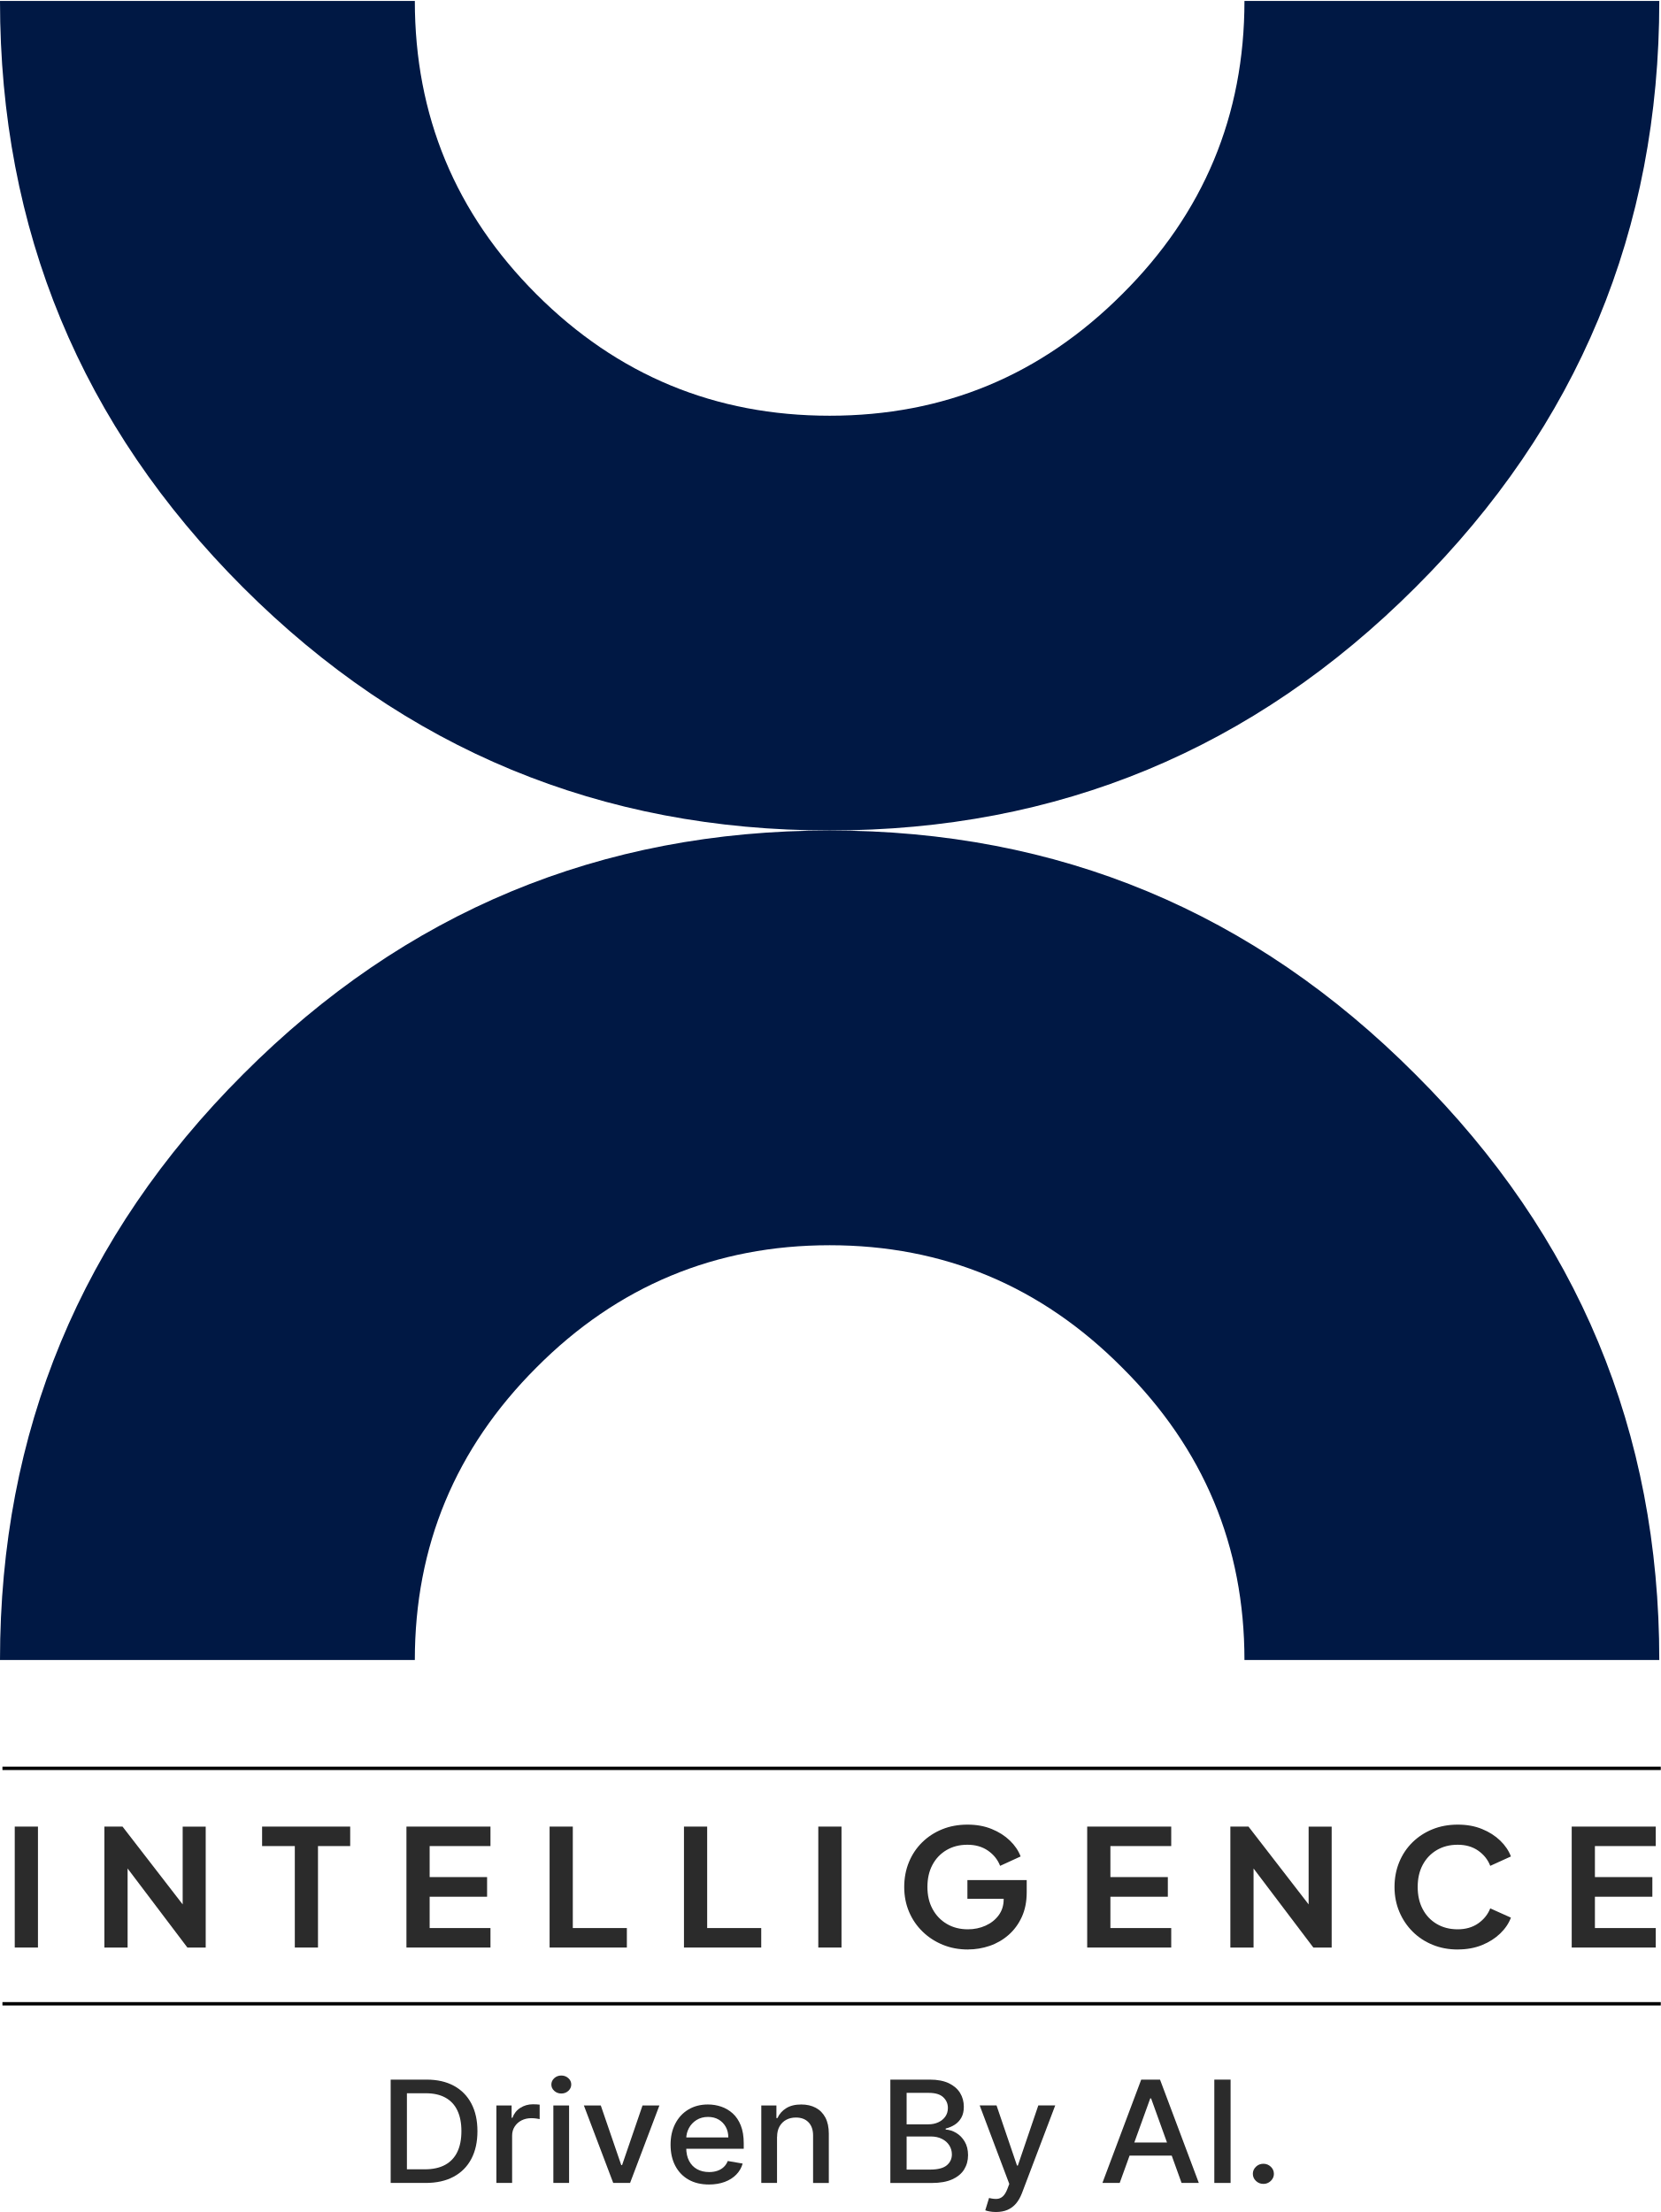
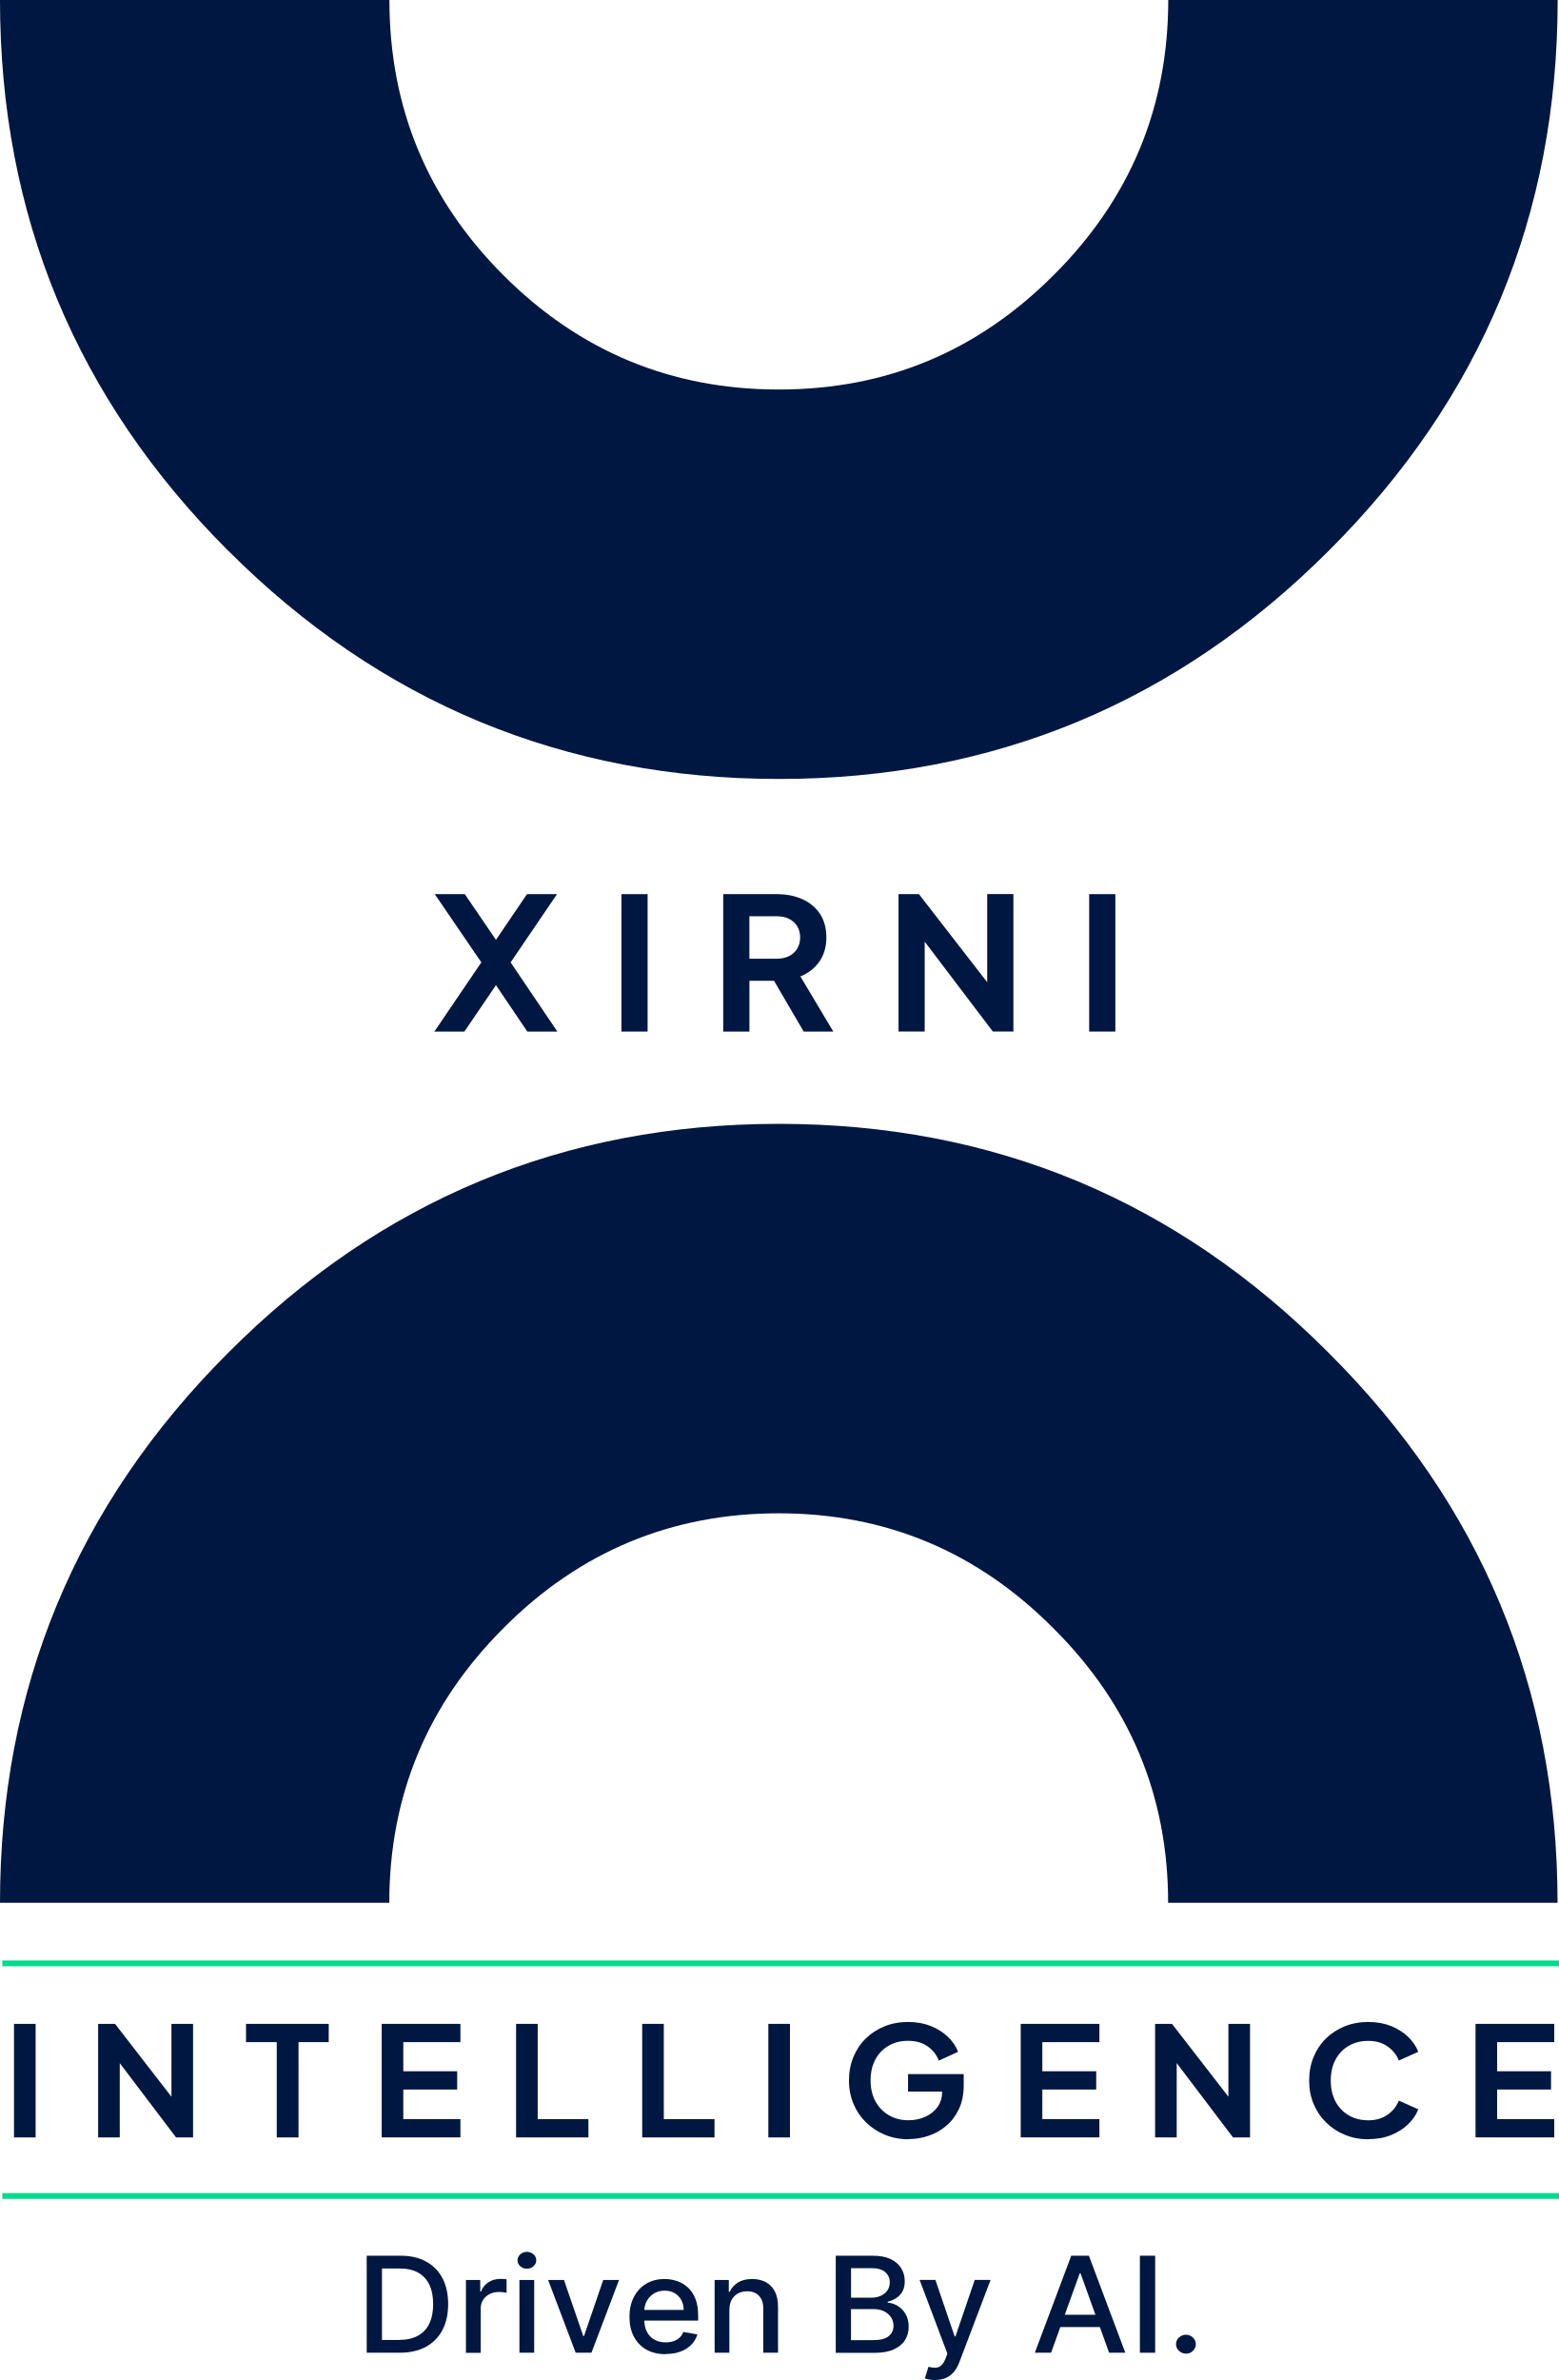
- <svg xmlns="http://www.w3.org/2000/svg" id="Layer_2" data-name="Layer 2" viewBox="0 0 491.01 653.99">
+ <svg xmlns="http://www.w3.org/2000/svg" id="Layer_1" data-name="Layer 1" viewBox="0 0 270.51 412.87">
  <defs>
    <style>
-       .cls-1, .cls-2 {
-         fill: none;
-       }
- 
-       .cls-3 {
-         fill: #2b2b2b;
-       }
- 
-       .cls-4 {
-         fill: #001844;
+       .cls-1 {
+         fill: #001741;
      }

      .cls-2 {
-         stroke: #000;
+         fill: none;
+         stroke: #00dc8d;
        stroke-miterlimit: 10;
      }
    </style>
  </defs>
-   <g id="Layer_1-2" data-name="Layer 1">
+   <g>
    <g>
-       <rect class="cls-1" x=".66" width="490.34" height="490.81" />
+       <path class="cls-1" d="M69.32,408.14h-5.69v-16.83h5.87c1.72,0,3.2.34,4.43,1.01,1.23.67,2.18,1.63,2.84,2.88.66,1.25.99,2.75.99,4.5s-.33,3.26-1,4.52-1.63,2.23-2.89,2.91c-1.26.68-2.78,1.01-4.56,1.01ZM66.28,405.92h2.89c1.34,0,2.45-.24,3.34-.73.89-.48,1.55-1.19,1.99-2.11.44-.92.66-2.05.66-3.38s-.22-2.44-.66-3.36c-.44-.92-1.09-1.62-1.95-2.1s-1.94-.71-3.22-.71h-3.05v12.39Z" />
+       <path class="cls-1" d="M80.85,408.14v-12.62h2.48v2.01h.14c.24-.68.66-1.21,1.27-1.61.61-.39,1.3-.59,2.07-.59.16,0,.35,0,.57.02.22.01.39.02.52.04v2.35c-.1-.03-.29-.06-.55-.09-.26-.04-.53-.05-.79-.05-.61,0-1.14.12-1.62.37-.47.24-.84.58-1.12,1.01-.27.43-.41.92-.41,1.47v7.71h-2.56Z" />
+       <path class="cls-1" d="M91.42,393.57c-.45,0-.83-.14-1.14-.43-.32-.29-.48-.63-.48-1.03s.16-.75.48-1.04c.32-.29.7-.43,1.14-.43s.83.14,1.15.43c.32.29.48.63.48,1.03s-.16.75-.48,1.04c-.32.29-.7.43-1.15.43ZM90.13,408.14v-12.62h2.56v12.62h-2.56Z" />
+       <path class="cls-1" d="M107.41,395.52l-4.78,12.62h-2.74l-4.78-12.62h2.75l3.34,9.71h.14l3.33-9.71h2.75Z" />
+       <path class="cls-1" d="M115.49,408.39c-1.3,0-2.41-.27-3.35-.8-.93-.53-1.65-1.29-2.16-2.26s-.76-2.11-.76-3.42.25-2.43.76-3.42c.51-.99,1.21-1.76,2.13-2.31s1.98-.83,3.2-.83c.74,0,1.46.12,2.16.35.7.24,1.32.61,1.88,1.11s.99,1.16,1.31,1.96c.32.8.48,1.78.48,2.92v.87h-10.47v-1.84h7.96c0-.65-.14-1.22-.41-1.72-.27-.5-.66-.9-1.15-1.19-.49-.29-1.07-.44-1.74-.44-.72,0-1.35.17-1.88.5-.53.34-.95.78-1.23,1.32-.29.54-.43,1.12-.43,1.75v1.44c0,.84.16,1.56.47,2.15.31.59.75,1.04,1.31,1.35s1.21.46,1.96.46c.49,0,.93-.07,1.33-.2.4-.13.75-.33,1.04-.6s.51-.6.67-1l2.43.42c-.19.68-.54,1.28-1.04,1.79-.5.51-1.13.91-1.88,1.19-.75.28-1.61.42-2.57.42Z" />
+       <path class="cls-1" d="M126.56,400.64v7.5h-2.56v-12.62h2.46v2.05h.16c.3-.67.78-1.21,1.43-1.61s1.47-.61,2.46-.61c.9,0,1.68.18,2.36.54.67.36,1.2.89,1.57,1.6s.56,1.58.56,2.62v8.03h-2.56v-7.73c0-.91-.25-1.63-.75-2.15-.5-.52-1.18-.78-2.05-.78-.59,0-1.12.12-1.58.37-.46.25-.82.61-1.09,1.08s-.4,1.04-.4,1.71Z" />
+       <path class="cls-1" d="M145.02,408.14v-16.83h6.43c1.25,0,2.28.2,3.1.59.82.39,1.43.92,1.83,1.59.41.67.61,1.41.61,2.25,0,.7-.13,1.29-.4,1.77-.27.48-.63.86-1.08,1.15-.45.29-.94.5-1.48.63v.17c.58.03,1.15.21,1.71.54.56.33,1.02.8,1.38,1.41.37.61.55,1.35.55,2.22s-.21,1.63-.63,2.31c-.42.68-1.07,1.22-1.94,1.62-.88.4-1.99.6-3.35.6h-6.73ZM147.67,398.59h3.55c.59,0,1.13-.11,1.61-.33.48-.22.86-.53,1.14-.92.28-.4.42-.87.42-1.41,0-.7-.25-1.28-.76-1.75-.51-.47-1.29-.71-2.34-.71h-3.62v5.12ZM147.67,405.96h3.82c1.27,0,2.18-.24,2.73-.71.55-.47.82-1.06.82-1.77,0-.53-.14-1.02-.42-1.46-.28-.44-.68-.8-1.2-1.06-.52-.26-1.13-.39-1.84-.39h-3.92v5.39Z" />
+       <path class="cls-1" d="M162.23,412.87c-.38,0-.73-.03-1.05-.09s-.55-.12-.7-.19l.62-2.01c.47.12.89.17,1.25.16.37-.02.69-.15.97-.39.28-.25.53-.65.75-1.21l.32-.84-4.82-12.79h2.74l3.34,9.8h.14l3.34-9.8h2.75l-5.43,14.31c-.25.66-.57,1.21-.96,1.67-.39.46-.85.8-1.39,1.03-.54.23-1.16.34-1.87.34Z" />
+       <path class="cls-1" d="M182.37,408.14h-2.81l6.32-16.83h3.06l6.32,16.83h-2.81l-4.96-13.77h-.14l-4.97,13.77ZM182.85,401.55h9.12v2.14h-9.12v-2.14Z" />
+       <path class="cls-1" d="M200.44,391.31v16.83h-2.65v-16.83h2.65Z" />
+       <path class="cls-1" d="M205.78,408.29c-.47,0-.87-.16-1.21-.48-.34-.32-.51-.71-.51-1.16s.17-.83.51-1.15c.34-.32.74-.48,1.21-.48s.87.16,1.21.48c.34.32.51.71.51,1.15,0,.3-.08.58-.24.83-.16.25-.36.45-.62.6-.26.15-.54.22-.86.22Z" />
+     </g>
+     <g>
      <g>
-         <path class="cls-3" d="M125.81,645.4h-10.32v-30.55h10.64c3.12,0,5.8.61,8.05,1.83,2.24,1.22,3.96,2.96,5.16,5.24,1.2,2.27,1.8,4.99,1.8,8.17s-.6,5.92-1.81,8.2c-1.21,2.29-2.95,4.04-5.24,5.27-2.28,1.23-5.04,1.84-8.28,1.84ZM120.3,641.37h5.24c2.43,0,4.45-.44,6.05-1.32,1.61-.88,2.81-2.16,3.61-3.83.8-1.68,1.2-3.72,1.2-6.14s-.4-4.43-1.19-6.1c-.79-1.67-1.97-2.94-3.54-3.8-1.57-.87-3.51-1.3-5.84-1.3h-5.54v22.49Z" />
-         <path class="cls-3" d="M146.74,645.4v-22.91h4.5v3.64h.25c.44-1.23,1.21-2.21,2.31-2.92s2.36-1.07,3.76-1.07c.29,0,.64,0,1.03.03.4.02.71.04.94.08v4.27c-.19-.05-.52-.11-1-.17s-.95-.1-1.43-.1c-1.1,0-2.08.22-2.93.66-.86.44-1.53,1.05-2.03,1.83-.5.78-.75,1.67-.75,2.66v13.99h-4.65Z" />
-         <path class="cls-3" d="M165.93,618.96c-.81,0-1.5-.26-2.08-.78-.58-.52-.86-1.15-.86-1.87s.29-1.37.86-1.89c.58-.52,1.27-.78,2.08-.78s1.5.26,2.08.78c.58.52.86,1.15.86,1.87s-.29,1.36-.86,1.89c-.58.52-1.27.78-2.08.78ZM163.58,645.4v-22.91h4.65v22.91h-4.65Z" />
-         <path class="cls-3" d="M194.93,622.49l-8.67,22.91h-4.98l-8.68-22.91h5l6.05,17.63h.25l6.04-17.63h5Z" />
-         <path class="cls-3" d="M209.61,645.86c-2.36,0-4.38-.48-6.08-1.45-1.7-.97-3-2.34-3.92-4.1-.92-1.76-1.38-3.83-1.38-6.21s.46-4.41,1.38-6.2c.92-1.79,2.2-3.19,3.86-4.19,1.65-1,3.59-1.51,5.81-1.51,1.35,0,2.66.21,3.92.64,1.27.43,2.4,1.1,3.41,2.01,1.01.92,1.8,2.1,2.38,3.56.58,1.46.87,3.22.87,5.3v1.58h-19v-3.34h14.44c0-1.17-.25-2.21-.75-3.12-.5-.91-1.2-1.63-2.09-2.16-.9-.53-1.95-.79-3.15-.79-1.31,0-2.45.31-3.42.92-.97.61-1.72,1.41-2.24,2.39s-.79,2.04-.79,3.18v2.61c0,1.53.28,2.83.85,3.91.56,1.07,1.36,1.89,2.37,2.45,1.02.56,2.2.84,3.56.84.88,0,1.69-.12,2.41-.37.73-.24,1.35-.61,1.88-1.1.53-.49.93-1.09,1.21-1.8l4.4.76c-.35,1.24-.98,2.33-1.89,3.26-.91.93-2.04,1.65-3.41,2.16s-2.92.77-4.66.77Z" />
-         <path class="cls-3" d="M229.7,631.8v13.6h-4.65v-22.91h4.47v3.73h.3c.55-1.21,1.41-2.19,2.59-2.92,1.18-.74,2.66-1.1,4.46-1.1,1.63,0,3.06.33,4.28.98,1.22.65,2.17,1.62,2.85,2.9.67,1.28,1.01,2.87,1.01,4.76v14.57h-4.65v-14.04c0-1.66-.45-2.96-1.35-3.9-.9-.94-2.14-1.41-3.72-1.41-1.08,0-2.04.22-2.87.67-.83.45-1.49,1.1-1.98,1.96s-.72,1.9-.72,3.11Z" />
-         <path class="cls-3" d="M263.2,645.4v-30.55h11.67c2.26,0,4.13.36,5.62,1.07,1.48.71,2.59,1.67,3.33,2.88s1.1,2.57,1.1,4.08c0,1.27-.24,2.34-.73,3.21-.49.87-1.14,1.57-1.95,2.09-.81.52-1.71.9-2.68,1.14v.3c1.06.05,2.09.38,3.1.98,1.01.6,1.85,1.45,2.51,2.56s1,2.45,1,4.03-.38,2.96-1.14,4.2c-.76,1.24-1.94,2.22-3.52,2.94-1.59.72-3.62,1.08-6.08,1.08h-12.22ZM268.01,628.07h6.44c1.08,0,2.05-.2,2.92-.6.87-.4,1.56-.96,2.07-1.68.51-.72.77-1.57.77-2.56,0-1.26-.46-2.32-1.38-3.18-.92-.86-2.34-1.28-4.25-1.28h-6.57v9.29ZM268.01,641.45h6.94c2.3,0,3.95-.43,4.95-1.28,1-.85,1.49-1.92,1.49-3.21,0-.96-.25-1.85-.76-2.66-.51-.81-1.23-1.45-2.17-1.92-.94-.48-2.05-.72-3.34-.72h-7.11v9.78Z" />
-         <path class="cls-3" d="M294.44,653.99c-.7,0-1.33-.05-1.9-.16-.57-.1-1-.22-1.28-.34l1.12-3.65c.85.22,1.61.31,2.27.28.66-.03,1.25-.27,1.77-.72.51-.45.97-1.18,1.36-2.19l.58-1.52-8.75-23.21h4.98l6.05,17.78h.25l6.05-17.78h5l-9.85,25.97c-.46,1.19-1.04,2.21-1.74,3.04-.71.83-1.55,1.45-2.52,1.87-.98.42-2.11.63-3.39.63Z" />
-         <path class="cls-3" d="M330.99,645.4h-5.1l11.47-30.55h5.56l11.47,30.55h-5.1l-9.01-25h-.25l-9.03,25ZM331.85,633.44h16.56v3.88h-16.56v-3.88Z" />
-         <path class="cls-3" d="M363.78,614.85v30.55h-4.81v-30.55h4.81Z" />
-         <path class="cls-3" d="M373.47,645.68c-.85,0-1.58-.29-2.19-.87-.61-.58-.92-1.29-.92-2.11s.31-1.51.92-2.1c.61-.58,1.34-.87,2.19-.87s1.58.29,2.19.87c.61.58.92,1.28.92,2.1,0,.55-.14,1.05-.43,1.5-.29.45-.66.81-1.13,1.08s-.99.4-1.56.4Z" />
+         <path class="cls-1" d="M2.43,370.79v-19.7h3.75v19.7h-3.75Z" />
+         <path class="cls-1" d="M17.03,370.79v-19.7h2.93l11.31,14.6-1.52.29v-14.89h3.75v19.7h-2.95l-11.15-14.71,1.38-.29v15h-3.75Z" />
+         <path class="cls-1" d="M48.02,370.79v-16.53h-5.33v-3.17h14.35v3.17h-5.24v16.53h-3.78Z" />
+         <path class="cls-1" d="M66.23,370.79v-19.7h13.66v3.17h-9.91v5.05h9.35v3.17h-9.35v5.13h9.91v3.17h-13.66Z" />
+         <path class="cls-1" d="M89.55,370.79v-19.7h3.75v16.53h8.8v3.17h-12.56Z" />
+         <path class="cls-1" d="M111.43,370.79v-19.7h3.75v16.53h8.8v3.17h-12.56Z" />
+         <path class="cls-1" d="M133.32,370.79v-19.7h3.75v19.7h-3.75Z" />
+         <path class="cls-1" d="M157.65,371.11c-1.47,0-2.83-.26-4.08-.77-1.25-.51-2.35-1.23-3.28-2.14-.94-.92-1.67-1.99-2.19-3.23-.52-1.23-.79-2.58-.79-4.05s.25-2.82.76-4.06c.51-1.24,1.22-2.32,2.15-3.23.93-.91,2.02-1.61,3.27-2.12,1.25-.5,2.61-.75,4.08-.75s2.79.24,3.96.71c1.17.48,2.16,1.11,2.97,1.89.81.79,1.39,1.64,1.74,2.58l-3.34,1.53c-.39-1.02-1.04-1.85-1.96-2.49s-2.04-.95-3.37-.95-2.42.29-3.41.87c-.98.58-1.75,1.38-2.29,2.41-.54,1.02-.81,2.22-.81,3.6s.28,2.58.84,3.61c.56,1.03,1.34,1.84,2.33,2.42.99.58,2.13.87,3.42.87,1.05,0,2.01-.2,2.9-.6.88-.4,1.59-.96,2.12-1.69.53-.73.8-1.6.8-2.6v-1.51l1.71,1.43h-7.62v-3.04h9.66v1.98c0,1.52-.27,2.86-.8,4.02-.53,1.16-1.26,2.14-2.17,2.92-.91.79-1.94,1.38-3.08,1.77-1.14.4-2.32.59-3.53.59Z" />
+         <path class="cls-1" d="M177.11,370.79v-19.7h13.66v3.17h-9.91v5.05h9.35v3.17h-9.35v5.13h9.91v3.17h-13.66Z" />
+         <path class="cls-1" d="M200.43,370.79v-19.7h2.93l11.31,14.6-1.52.29v-14.89h3.75v19.7h-2.95l-11.15-14.71,1.38-.29v15h-3.75Z" />
+         <path class="cls-1" d="M237.43,371.11c-1.47,0-2.83-.26-4.07-.77-1.24-.51-2.33-1.23-3.26-2.14-.93-.92-1.65-1.99-2.17-3.23s-.77-2.58-.77-4.05.25-2.82.76-4.06c.51-1.24,1.22-2.32,2.15-3.23.93-.91,2.02-1.61,3.27-2.12,1.25-.5,2.61-.75,4.08-.75s2.79.24,3.96.71c1.17.48,2.16,1.11,2.97,1.89.81.79,1.39,1.64,1.74,2.58l-3.37,1.51c-.39-.99-1.04-1.8-1.96-2.45-.92-.64-2.03-.96-3.34-.96s-2.42.29-3.41.87c-.98.58-1.75,1.38-2.29,2.41-.54,1.02-.81,2.22-.81,3.6s.27,2.58.81,3.61c.54,1.03,1.31,1.84,2.29,2.42.98.58,2.12.87,3.41.87s2.42-.32,3.34-.97c.92-.64,1.57-1.46,1.96-2.45l3.37,1.51c-.35.93-.93,1.79-1.74,2.58-.81.79-1.8,1.42-2.97,1.89-1.17.48-2.49.71-3.96.71Z" />
+         <path class="cls-1" d="M256.03,370.79v-19.7h13.66v3.17h-9.91v5.05h9.35v3.17h-9.35v5.13h9.91v3.17h-13.66Z" />
      </g>
-       <g>
-         <path class="cls-3" d="M4.36,575.8v-35.76h6.86v35.76h-6.86Z" />
-         <path class="cls-3" d="M30.86,575.8v-35.76h5.36l20.48,26.5-2.7.53v-27.02h6.81v35.76h-5.41l-20.18-26.69,2.5-.53v27.22h-6.86Z" />
-         <path class="cls-3" d="M87.15,575.8v-30h-9.67v-5.76h26.04v5.76h-9.52v30h-6.86Z" />
-         <path class="cls-3" d="M120.15,575.8v-35.76h24.84v5.76h-17.98v9.17h16.98v5.81h-16.98v9.26h17.98v5.76h-24.84Z" />
-         <path class="cls-3" d="M162.47,575.8v-35.76h6.86v30h15.98v5.76h-22.84Z" />
-         <path class="cls-3" d="M202.19,575.8v-35.76h6.86v30h15.98v5.76h-22.84Z" />
-         <path class="cls-3" d="M241.9,575.8v-35.76h6.86v35.76h-6.86Z" />
-         <path class="cls-3" d="M286.13,576.38c-2.67,0-5.14-.46-7.41-1.39-2.27-.93-4.27-2.22-5.98-3.89-1.72-1.66-3.06-3.62-4.01-5.86s-1.43-4.69-1.43-7.34.47-5.11,1.4-7.37c.93-2.26,2.25-4.21,3.93-5.86,1.69-1.65,3.66-2.93,5.91-3.84s4.73-1.37,7.44-1.37,5.07.43,7.19,1.3c2.12.86,3.91,2.01,5.38,3.43,1.47,1.42,2.52,2.98,3.16,4.68l-6.06,2.78c-.7-1.82-1.9-3.32-3.58-4.49-1.69-1.17-3.71-1.75-6.08-1.75s-4.4.53-6.19,1.58c-1.79,1.06-3.17,2.51-4.16,4.37-.99,1.86-1.48,4.03-1.48,6.53s.51,4.68,1.53,6.55c1.02,1.87,2.43,3.34,4.23,4.39,1.8,1.06,3.87,1.58,6.21,1.58,1.87,0,3.61-.36,5.21-1.08,1.6-.72,2.9-1.74,3.88-3.07.98-1.33,1.48-2.9,1.48-4.73v-2.74l3.1,2.59h-13.82v-5.52h17.53v3.6c0,2.75-.48,5.18-1.45,7.3-.97,2.11-2.28,3.89-3.93,5.33-1.65,1.44-3.51,2.51-5.58,3.22-2.07.7-4.21,1.06-6.41,1.06Z" />
-         <path class="cls-3" d="M321.39,575.8v-35.76h24.84v5.76h-17.98v9.17h16.98v5.81h-16.98v9.26h17.98v5.76h-24.84Z" />
-         <path class="cls-3" d="M363.71,575.8v-35.76h5.36l20.48,26.5-2.7.53v-27.02h6.81v35.76h-5.41l-20.18-26.69,2.5-.53v27.22h-6.86Z" />
-         <path class="cls-3" d="M430.92,576.38c-2.67,0-5.14-.46-7.41-1.39-2.27-.93-4.24-2.22-5.91-3.89-1.67-1.66-2.98-3.62-3.93-5.86s-1.43-4.69-1.43-7.34.47-5.11,1.4-7.37c.93-2.26,2.25-4.21,3.93-5.86,1.69-1.65,3.66-2.93,5.91-3.84s4.73-1.37,7.44-1.37,5.07.43,7.19,1.3c2.12.86,3.91,2.01,5.38,3.43,1.47,1.42,2.52,2.98,3.16,4.68l-6.11,2.78c-.7-1.82-1.89-3.32-3.56-4.49-1.67-1.17-3.69-1.75-6.06-1.75s-4.4.53-6.19,1.58c-1.79,1.06-3.17,2.51-4.16,4.37-.99,1.86-1.48,4.03-1.48,6.53s.49,4.68,1.48,6.55c.98,1.87,2.37,3.34,4.16,4.39,1.79,1.06,3.85,1.58,6.19,1.58s4.39-.58,6.06-1.75c1.67-1.17,2.85-2.65,3.56-4.44l6.11,2.74c-.63,1.7-1.69,3.26-3.16,4.68-1.47,1.42-3.26,2.57-5.38,3.43-2.12.86-4.52,1.3-7.19,1.3Z" />
-         <path class="cls-3" d="M464.62,575.8v-35.76h24.84v5.76h-17.98v9.17h16.98v5.81h-16.98v9.26h17.98v5.76h-24.84Z" />
-       </g>
-       <line class="cls-2" x1=".72" y1="522.82" x2="490.95" y2="522.82" />
-       <line class="cls-2" x1=".72" y1="592.43" x2="490.95" y2="592.43" />
-       <g>
-         <path class="cls-4" d="M71.85,173.68C23.95,125.78,0,67.98,0,.28h122.63c0,33.85,11.98,62.75,35.93,86.7,23.95,23.95,52.85,35.93,86.7,35.93s62.51-11.98,86.46-35.93c24.11-23.95,36.16-52.85,36.16-86.7h122.63c0,67.7-24.04,125.5-72.1,173.4-47.9,47.9-105.62,71.85-173.16,71.85s-125.5-23.95-173.4-71.85Z" />
-         <path class="cls-4" d="M0,490.79c0-67.54,23.95-125.26,71.85-173.16,47.9-48.06,105.7-72.09,173.4-72.09s125.26,24.03,173.16,72.09c48.06,47.9,72.1,105.62,72.1,173.16h-122.63c0-33.69-12.06-62.51-36.16-86.46-23.95-24.11-52.78-36.17-86.46-36.17s-62.75,12.06-86.7,36.17c-23.95,23.95-35.93,52.78-35.93,86.46H0Z" />
-       </g>
+       <line class="cls-2" x1=".4" y1="340.6" x2="270.51" y2="340.6" />
+       <line class="cls-2" x1=".4" y1="380.95" x2="270.51" y2="380.95" />
    </g>
  </g>
+   <g>
+     <g>
+       <path class="cls-1" d="M75.37,178.95l8.15-12-8.08-11.84h5.21l6.61,9.7h-2.4l6.58-9.7h5.21l-8.05,11.84,8.11,12h-5.21l-6.64-9.82h2.4l-6.68,9.82h-5.21Z" />
+       <path class="cls-1" d="M107.83,178.95v-23.84h4.54v23.84h-4.54Z" />
+       <path class="cls-1" d="M125.49,178.95v-23.84h9.25c1.69,0,3.19.29,4.49.88s2.32,1.44,3.06,2.56c.73,1.12,1.1,2.48,1.1,4.08s-.41,3.04-1.22,4.19-1.91,2.01-3.29,2.56l5.71,9.57h-5.14l-6.11-10.46,2.94,1.66h-6.24v8.8h-4.54ZM130.03,166.31h4.77c.82,0,1.54-.16,2.14-.46.6-.31,1.07-.74,1.4-1.3.33-.55.5-1.19.5-1.92s-.17-1.39-.5-1.94-.8-.97-1.4-1.28c-.6-.31-1.31-.46-2.14-.46h-4.77v7.36Z" />
+       <path class="cls-1" d="M155.91,178.95v-23.84h3.54l13.69,17.66-1.84.35v-18.02h4.54v23.84h-3.57l-13.49-17.79,1.67-.35v18.14h-4.54Z" />
+       <path class="cls-1" d="M188.99,178.95v-23.84h4.54v23.84h-4.54Z" />
+     </g>
+     <path class="cls-1" d="M39.59,95.54C13.2,69.15,0,37.3,0,0h67.57c0,18.65,6.6,34.57,19.8,47.77,13.2,13.2,29.12,19.8,47.77,19.8s34.44-6.6,47.64-19.8c13.28-13.2,19.93-29.12,19.93-47.77h67.57c0,37.3-13.24,69.15-39.72,95.54-26.39,26.39-58.2,39.59-95.41,39.59s-69.15-13.2-95.54-39.59Z" />
+     <path class="cls-1" d="M0,330.09c0-37.21,13.2-69.02,39.59-95.41,26.39-26.48,58.24-39.72,95.54-39.72s69.02,13.24,95.41,39.72c26.48,26.39,39.72,58.2,39.72,95.41h-67.57c0-18.56-6.64-34.44-19.93-47.64-13.2-13.28-29.08-19.93-47.64-19.93s-34.58,6.64-47.77,19.93c-13.2,13.2-19.8,29.08-19.8,47.64H0Z" />
+   </g>
</svg>
